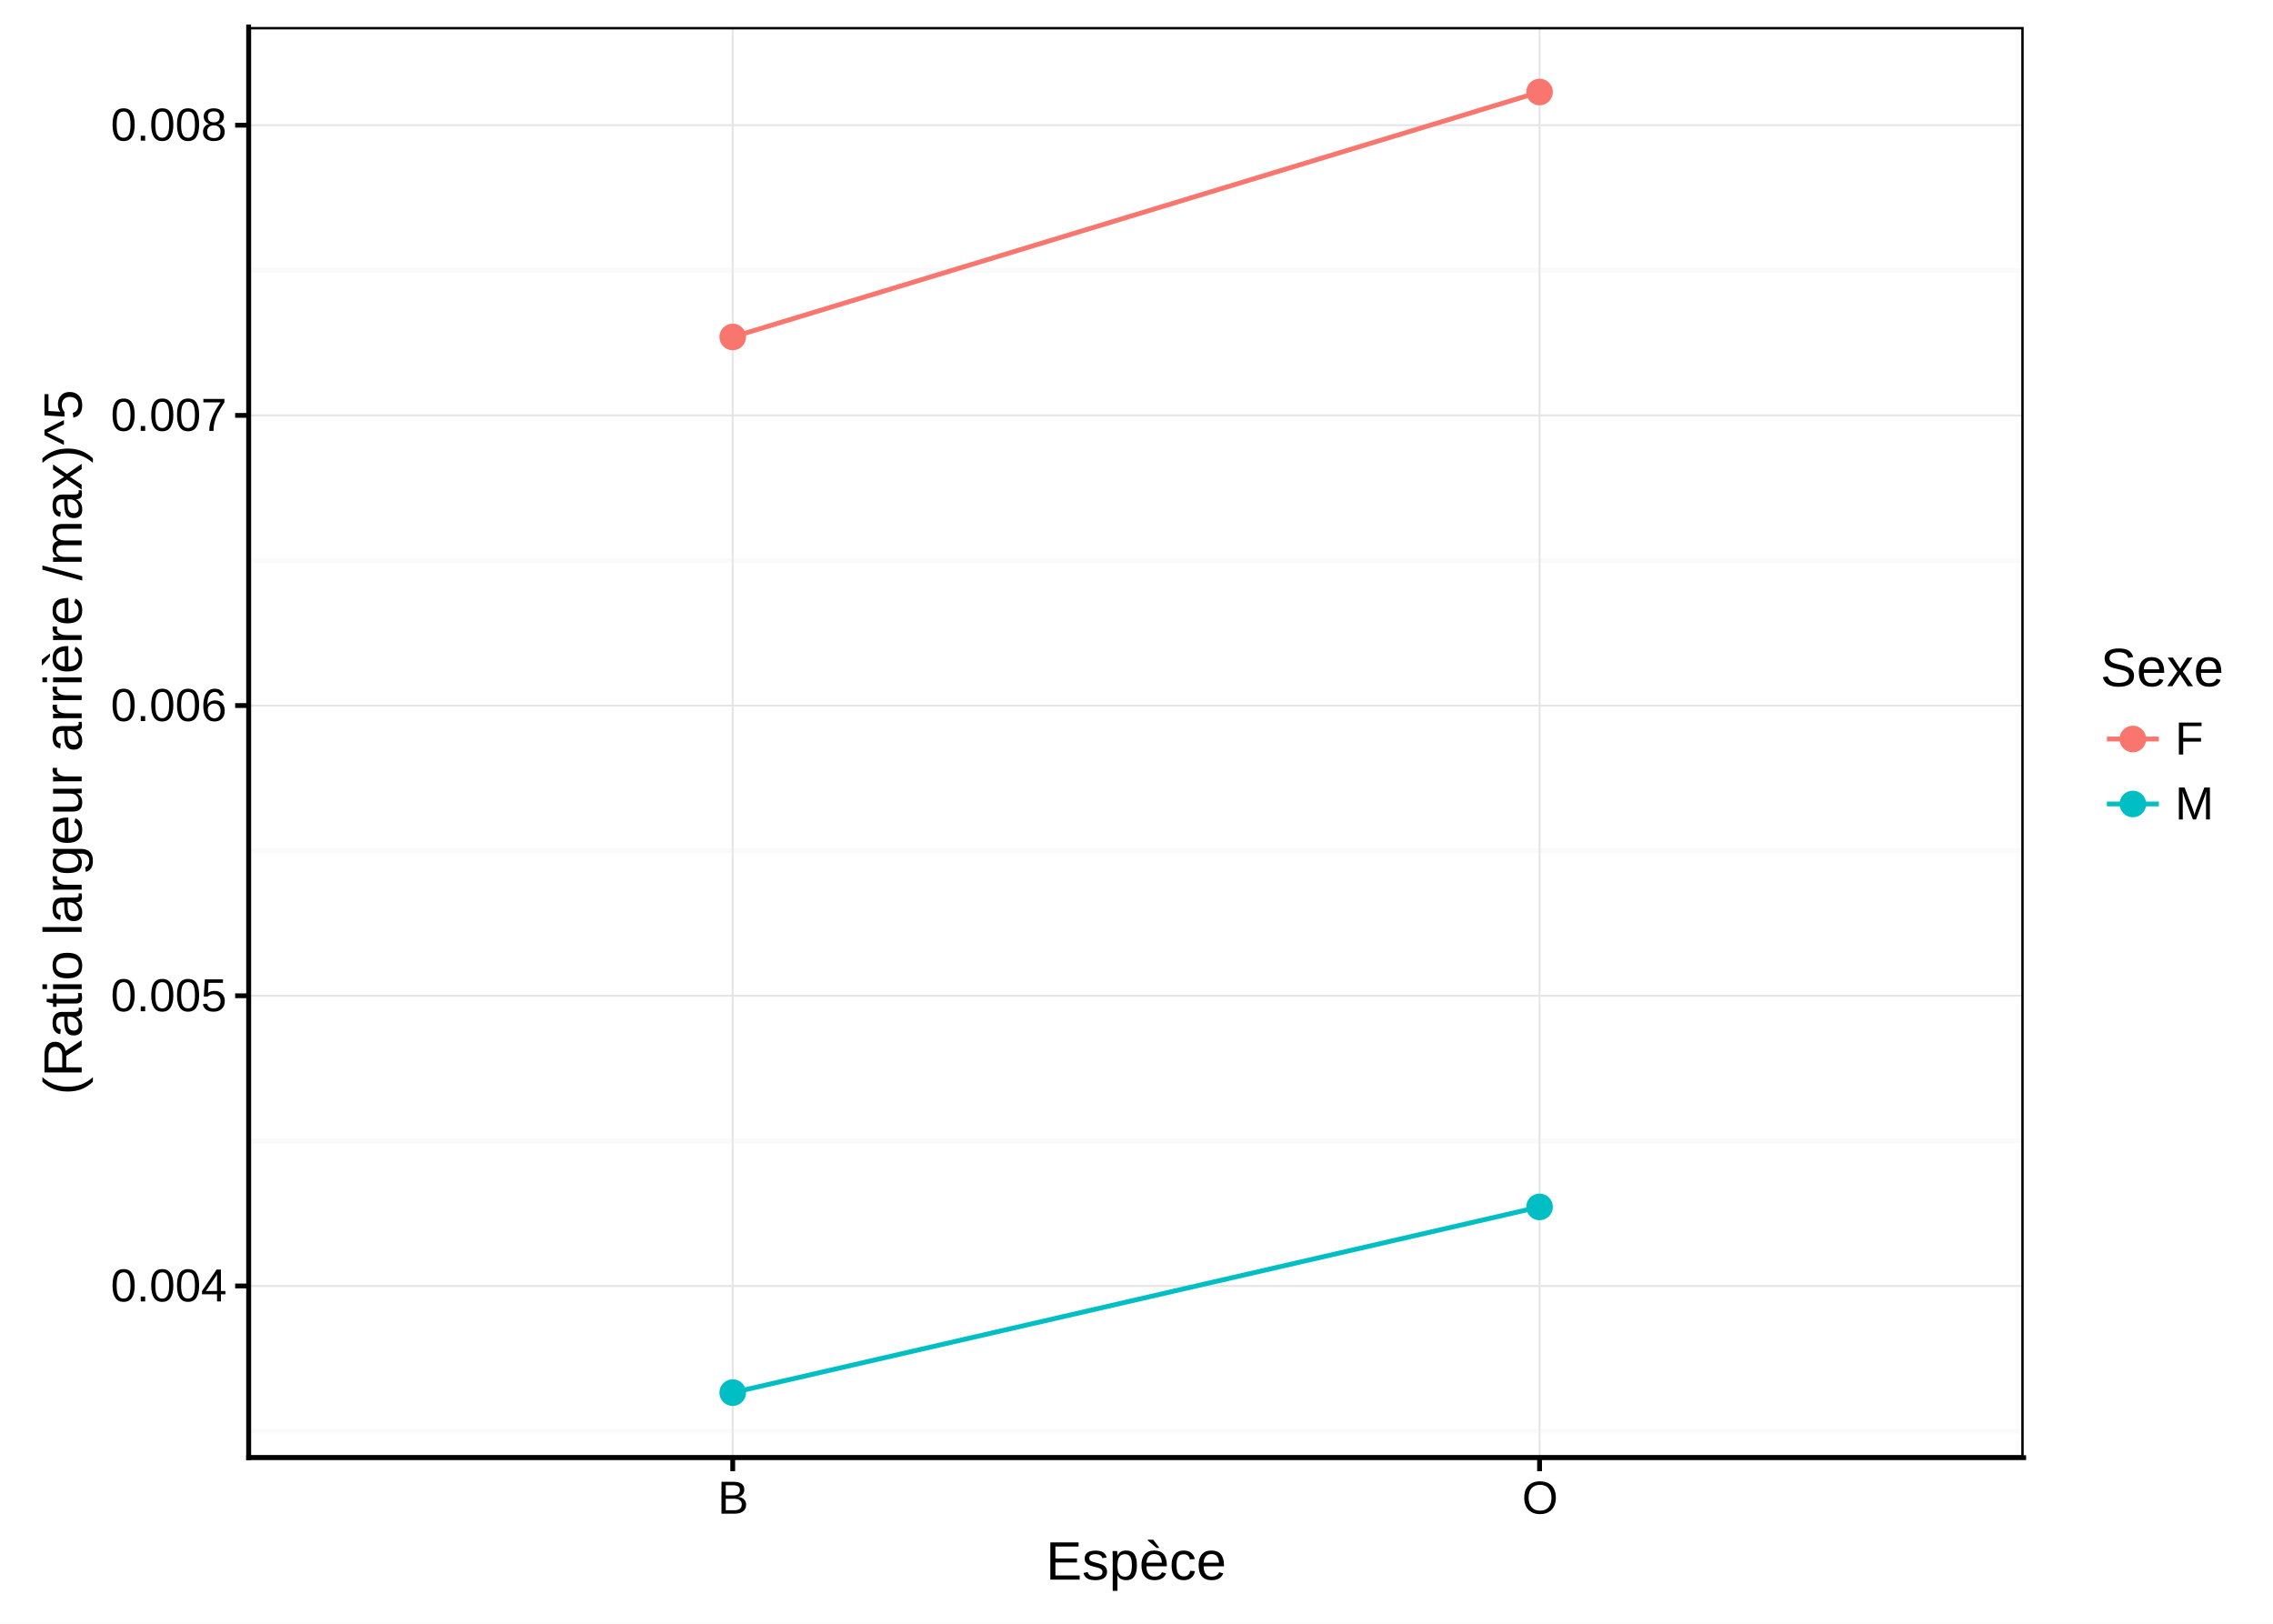
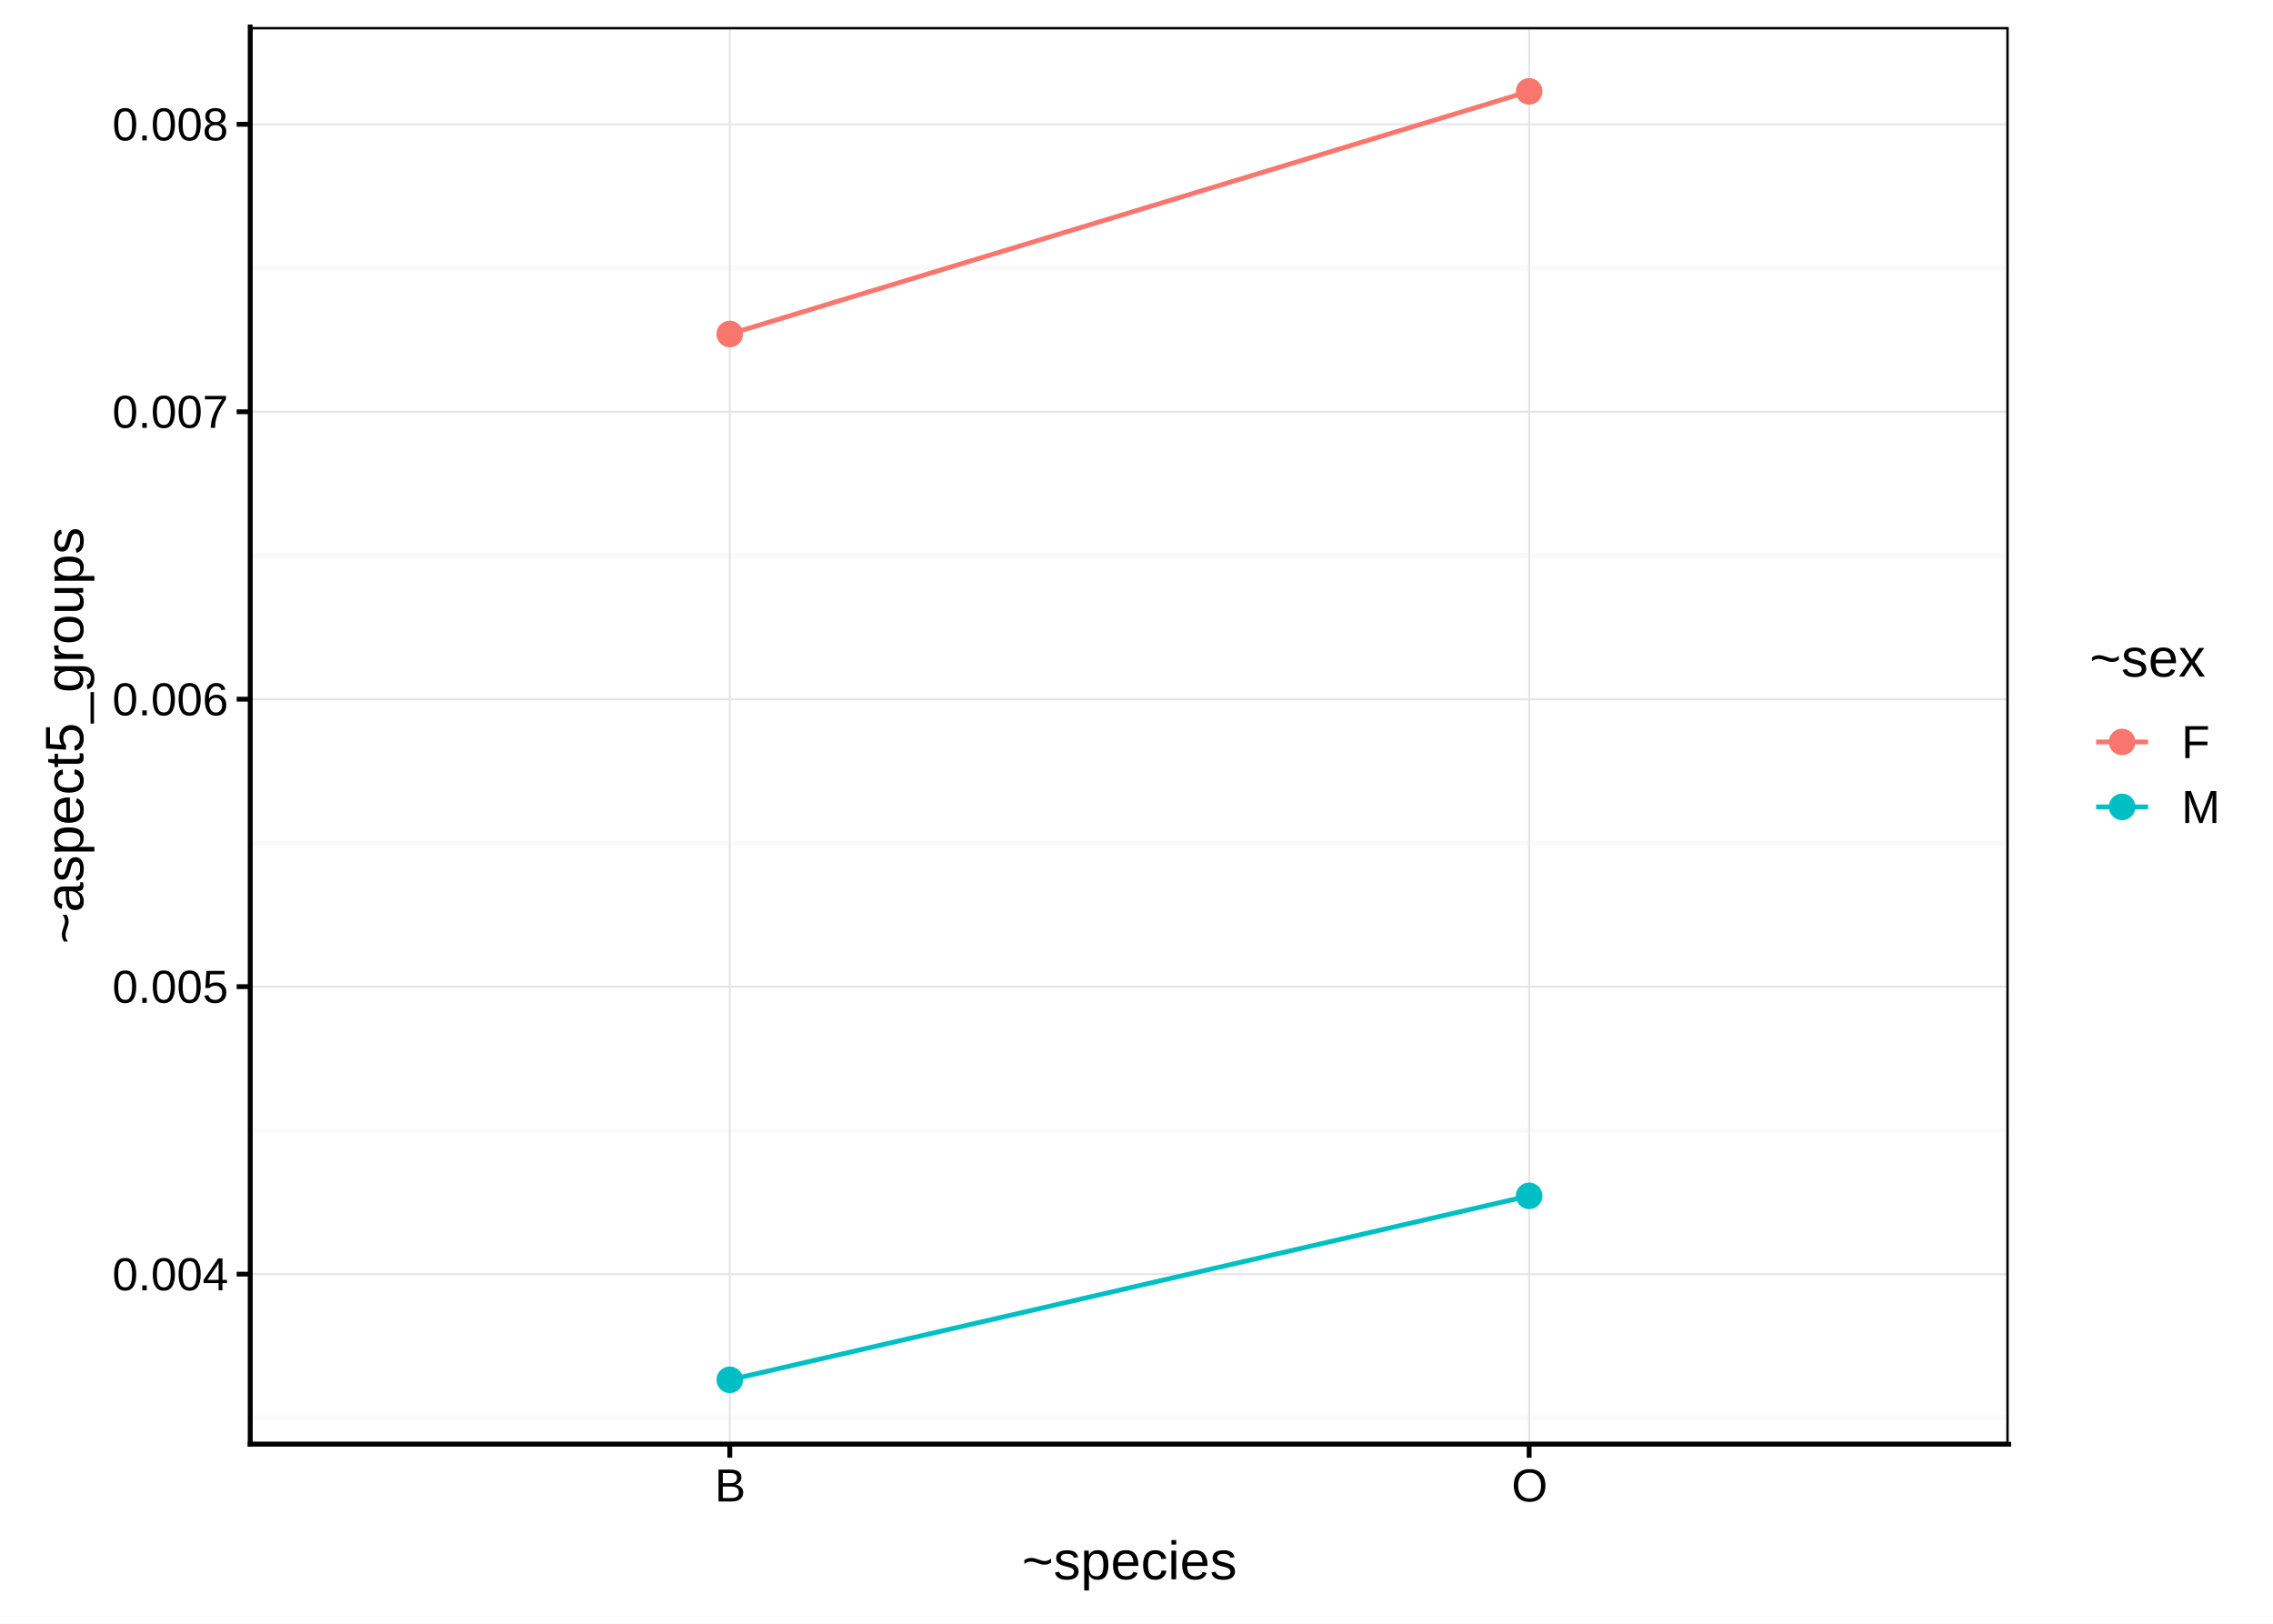
<svg xmlns="http://www.w3.org/2000/svg" viewBox="0 0 504.00 360.00">
  <defs>
    <style type="text/css">
    line, polyline, path, rect, circle {
      fill: none;
      stroke: #000000;
      stroke-linecap: round;
      stroke-linejoin: round;
      stroke-miterlimit: 10.00;
    }
  </style>
  </defs>
  <rect width="100%" height="100%" style="stroke: none; fill: #FFFFFF;" />
  <rect x="0.00" y="0.00" width="504.00" height="360.00" style="stroke-width: 0.00; stroke: none;" />
  <defs>
-     <clipPath id="cpNTUuMTI2NHw0NDguNzE3fDMyMy4xNzl8NS45Nzc1OA==">
-       <rect x="55.13" y="5.98" width="393.59" height="317.20" />
+     <clipPath id="cpNTUuNDcwMXw0NDUuNDA0fDMyMC4xOTh8NS45Nzc1OA==">
+       <rect x="55.47" y="5.98" width="389.93" height="314.22" />
    </clipPath>
  </defs>
-   <rect x="55.13" y="5.98" width="393.59" height="317.20" style="stroke-width: 0.00; stroke: none; fill: #FFFFFF;" clip-path="url(#cpNTUuMTI2NHw0NDguNzE3fDMyMy4xNzl8NS45Nzc1OA==)" />
-   <polyline points="55.13,317.28 448.72,317.28 " style="stroke-width: 1.07; stroke: #FAFAFA; stroke-linecap: butt;" clip-path="url(#cpNTUuMTI2NHw0NDguNzE3fDMyMy4xNzl8NS45Nzc1OA==)" />
-   <polyline points="55.13,252.94 448.72,252.94 " style="stroke-width: 1.07; stroke: #FAFAFA; stroke-linecap: butt;" clip-path="url(#cpNTUuMTI2NHw0NDguNzE3fDMyMy4xNzl8NS45Nzc1OA==)" />
-   <polyline points="55.13,188.60 448.72,188.60 " style="stroke-width: 1.07; stroke: #FAFAFA; stroke-linecap: butt;" clip-path="url(#cpNTUuMTI2NHw0NDguNzE3fDMyMy4xNzl8NS45Nzc1OA==)" />
-   <polyline points="55.13,124.27 448.72,124.27 " style="stroke-width: 1.07; stroke: #FAFAFA; stroke-linecap: butt;" clip-path="url(#cpNTUuMTI2NHw0NDguNzE3fDMyMy4xNzl8NS45Nzc1OA==)" />
-   <polyline points="55.13,59.93 448.72,59.93 " style="stroke-width: 1.07; stroke: #FAFAFA; stroke-linecap: butt;" clip-path="url(#cpNTUuMTI2NHw0NDguNzE3fDMyMy4xNzl8NS45Nzc1OA==)" />
-   <polyline points="55.13,285.11 448.72,285.11 " style="stroke-width: 0.43; stroke: #E5E5E5; stroke-linecap: butt;" clip-path="url(#cpNTUuMTI2NHw0NDguNzE3fDMyMy4xNzl8NS45Nzc1OA==)" />
-   <polyline points="55.13,220.77 448.72,220.77 " style="stroke-width: 0.43; stroke: #E5E5E5; stroke-linecap: butt;" clip-path="url(#cpNTUuMTI2NHw0NDguNzE3fDMyMy4xNzl8NS45Nzc1OA==)" />
-   <polyline points="55.13,156.43 448.72,156.43 " style="stroke-width: 0.43; stroke: #E5E5E5; stroke-linecap: butt;" clip-path="url(#cpNTUuMTI2NHw0NDguNzE3fDMyMy4xNzl8NS45Nzc1OA==)" />
-   <polyline points="55.13,92.10 448.72,92.10 " style="stroke-width: 0.43; stroke: #E5E5E5; stroke-linecap: butt;" clip-path="url(#cpNTUuMTI2NHw0NDguNzE3fDMyMy4xNzl8NS45Nzc1OA==)" />
-   <polyline points="55.13,27.76 448.72,27.76 " style="stroke-width: 0.43; stroke: #E5E5E5; stroke-linecap: butt;" clip-path="url(#cpNTUuMTI2NHw0NDguNzE3fDMyMy4xNzl8NS45Nzc1OA==)" />
-   <polyline points="162.47,323.18 162.47,5.98 " style="stroke-width: 0.43; stroke: #E5E5E5; stroke-linecap: butt;" clip-path="url(#cpNTUuMTI2NHw0NDguNzE3fDMyMy4xNzl8NS45Nzc1OA==)" />
-   <polyline points="341.37,323.18 341.37,5.98 " style="stroke-width: 0.43; stroke: #E5E5E5; stroke-linecap: butt;" clip-path="url(#cpNTUuMTI2NHw0NDguNzE3fDMyMy4xNzl8NS45Nzc1OA==)" />
-   <polyline points="162.47,74.71 341.37,20.40 " style="stroke-width: 1.07; stroke: #F8766D; stroke-linecap: butt;" clip-path="url(#cpNTUuMTI2NHw0NDguNzE3fDMyMy4xNzl8NS45Nzc1OA==)" />
-   <polyline points="162.47,308.76 341.37,267.59 " style="stroke-width: 1.07; stroke: #00BFC4; stroke-linecap: butt;" clip-path="url(#cpNTUuMTI2NHw0NDguNzE3fDMyMy4xNzl8NS45Nzc1OA==)" />
-   <circle cx="162.47" cy="74.71" r="1.95pt" style="stroke-width: 0.71; stroke: #F8766D; fill: #F8766D;" clip-path="url(#cpNTUuMTI2NHw0NDguNzE3fDMyMy4xNzl8NS45Nzc1OA==)" />
-   <circle cx="162.47" cy="308.76" r="1.95pt" style="stroke-width: 0.71; stroke: #00BFC4; fill: #00BFC4;" clip-path="url(#cpNTUuMTI2NHw0NDguNzE3fDMyMy4xNzl8NS45Nzc1OA==)" />
-   <circle cx="341.37" cy="20.40" r="1.95pt" style="stroke-width: 0.71; stroke: #F8766D; fill: #F8766D;" clip-path="url(#cpNTUuMTI2NHw0NDguNzE3fDMyMy4xNzl8NS45Nzc1OA==)" />
-   <circle cx="341.37" cy="267.59" r="1.95pt" style="stroke-width: 0.71; stroke: #00BFC4; fill: #00BFC4;" clip-path="url(#cpNTUuMTI2NHw0NDguNzE3fDMyMy4xNzl8NS45Nzc1OA==)" />
-   <rect x="55.13" y="5.98" width="393.59" height="317.20" style="stroke-width: 1.07;" clip-path="url(#cpNTUuMTI2NHw0NDguNzE3fDMyMy4xNzl8NS45Nzc1OA==)" />
+   <rect x="55.47" y="5.98" width="389.93" height="314.22" style="stroke-width: 0.00; stroke: none; fill: #FFFFFF;" clip-path="url(#cpNTUuNDcwMXw0NDUuNDA0fDMyMC4xOTh8NS45Nzc1OA==)" />
+   <polyline points="55.47,314.36 445.40,314.36 " style="stroke-width: 1.07; stroke: #FAFAFA; stroke-linecap: butt;" clip-path="url(#cpNTUuNDcwMXw0NDUuNDA0fDMyMC4xOTh8NS45Nzc1OA==)" />
+   <polyline points="55.47,250.62 445.40,250.62 " style="stroke-width: 1.07; stroke: #FAFAFA; stroke-linecap: butt;" clip-path="url(#cpNTUuNDcwMXw0NDUuNDA0fDMyMC4xOTh8NS45Nzc1OA==)" />
+   <polyline points="55.47,186.89 445.40,186.89 " style="stroke-width: 1.07; stroke: #FAFAFA; stroke-linecap: butt;" clip-path="url(#cpNTUuNDcwMXw0NDUuNDA0fDMyMC4xOTh8NS45Nzc1OA==)" />
+   <polyline points="55.47,123.15 445.40,123.15 " style="stroke-width: 1.07; stroke: #FAFAFA; stroke-linecap: butt;" clip-path="url(#cpNTUuNDcwMXw0NDUuNDA0fDMyMC4xOTh8NS45Nzc1OA==)" />
+   <polyline points="55.47,59.42 445.40,59.42 " style="stroke-width: 1.07; stroke: #FAFAFA; stroke-linecap: butt;" clip-path="url(#cpNTUuNDcwMXw0NDUuNDA0fDMyMC4xOTh8NS45Nzc1OA==)" />
+   <polyline points="55.47,282.49 445.40,282.49 " style="stroke-width: 0.43; stroke: #E5E5E5; stroke-linecap: butt;" clip-path="url(#cpNTUuNDcwMXw0NDUuNDA0fDMyMC4xOTh8NS45Nzc1OA==)" />
+   <polyline points="55.47,218.75 445.40,218.75 " style="stroke-width: 0.43; stroke: #E5E5E5; stroke-linecap: butt;" clip-path="url(#cpNTUuNDcwMXw0NDUuNDA0fDMyMC4xOTh8NS45Nzc1OA==)" />
+   <polyline points="55.47,155.02 445.40,155.02 " style="stroke-width: 0.43; stroke: #E5E5E5; stroke-linecap: butt;" clip-path="url(#cpNTUuNDcwMXw0NDUuNDA0fDMyMC4xOTh8NS45Nzc1OA==)" />
+   <polyline points="55.47,91.29 445.40,91.29 " style="stroke-width: 0.43; stroke: #E5E5E5; stroke-linecap: butt;" clip-path="url(#cpNTUuNDcwMXw0NDUuNDA0fDMyMC4xOTh8NS45Nzc1OA==)" />
+   <polyline points="55.47,27.55 445.40,27.55 " style="stroke-width: 0.43; stroke: #E5E5E5; stroke-linecap: butt;" clip-path="url(#cpNTUuNDcwMXw0NDUuNDA0fDMyMC4xOTh8NS45Nzc1OA==)" />
+   <polyline points="161.82,320.20 161.82,5.98 " style="stroke-width: 0.43; stroke: #E5E5E5; stroke-linecap: butt;" clip-path="url(#cpNTUuNDcwMXw0NDUuNDA0fDMyMC4xOTh8NS45Nzc1OA==)" />
+   <polyline points="339.06,320.20 339.06,5.98 " style="stroke-width: 0.43; stroke: #E5E5E5; stroke-linecap: butt;" clip-path="url(#cpNTUuNDcwMXw0NDUuNDA0fDMyMC4xOTh8NS45Nzc1OA==)" />
+   <polyline points="161.82,74.06 339.06,20.26 " style="stroke-width: 1.07; stroke: #F8766D; stroke-linecap: butt;" clip-path="url(#cpNTUuNDcwMXw0NDUuNDA0fDMyMC4xOTh8NS45Nzc1OA==)" />
+   <polyline points="161.82,305.92 339.06,265.13 " style="stroke-width: 1.07; stroke: #00BFC4; stroke-linecap: butt;" clip-path="url(#cpNTUuNDcwMXw0NDUuNDA0fDMyMC4xOTh8NS45Nzc1OA==)" />
+   <circle cx="161.82" cy="74.06" r="1.95pt" style="stroke-width: 0.71; stroke: #F8766D; fill: #F8766D;" clip-path="url(#cpNTUuNDcwMXw0NDUuNDA0fDMyMC4xOTh8NS45Nzc1OA==)" />
+   <circle cx="161.82" cy="305.92" r="1.95pt" style="stroke-width: 0.71; stroke: #00BFC4; fill: #00BFC4;" clip-path="url(#cpNTUuNDcwMXw0NDUuNDA0fDMyMC4xOTh8NS45Nzc1OA==)" />
+   <circle cx="339.06" cy="20.26" r="1.95pt" style="stroke-width: 0.71; stroke: #F8766D; fill: #F8766D;" clip-path="url(#cpNTUuNDcwMXw0NDUuNDA0fDMyMC4xOTh8NS45Nzc1OA==)" />
+   <circle cx="339.06" cy="265.13" r="1.95pt" style="stroke-width: 0.71; stroke: #00BFC4; fill: #00BFC4;" clip-path="url(#cpNTUuNDcwMXw0NDUuNDA0fDMyMC4xOTh8NS45Nzc1OA==)" />
+   <rect x="55.47" y="5.98" width="389.93" height="314.22" style="stroke-width: 1.07;" clip-path="url(#cpNTUuNDcwMXw0NDUuNDA0fDMyMC4xOTh8NS45Nzc1OA==)" />
  <defs>
    <clipPath id="cpMHw1MDR8MzYwfDA=">
      <rect x="0.00" y="0.00" width="504.00" height="360.00" />
    </clipPath>
  </defs>
-   <polyline points="55.13,323.18 55.13,5.98 " style="stroke-width: 1.07; stroke-linecap: square;" clip-path="url(#cpMHw1MDR8MzYwfDA=)" />
+   <polyline points="55.47,320.20 55.47,5.98 " style="stroke-width: 1.07; stroke-linecap: square;" clip-path="url(#cpMHw1MDR8MzYwfDA=)" />
  <g clip-path="url(#cpMHw1MDR8MzYwfDA=)">
-     <text x="24.55" y="288.55" style="font-size: 10.28px; font-family: Liberation Sans;" textLength="25.02px" lengthAdjust="spacingAndGlyphs">0.004</text>
+     <text x="24.90" y="286.07" style="font-size: 10.28px; font-family: Arial;" textLength="25.02px" lengthAdjust="spacingAndGlyphs">0.004</text>
  </g>
  <g clip-path="url(#cpMHw1MDR8MzYwfDA=)">
-     <text x="24.55" y="224.21" style="font-size: 10.28px; font-family: Liberation Sans;" textLength="25.02px" lengthAdjust="spacingAndGlyphs">0.005</text>
+     <text x="24.90" y="222.33" style="font-size: 10.28px; font-family: Arial;" textLength="25.02px" lengthAdjust="spacingAndGlyphs">0.005</text>
  </g>
  <g clip-path="url(#cpMHw1MDR8MzYwfDA=)">
-     <text x="24.55" y="159.87" style="font-size: 10.28px; font-family: Liberation Sans;" textLength="25.02px" lengthAdjust="spacingAndGlyphs">0.006</text>
+     <text x="24.90" y="158.60" style="font-size: 10.28px; font-family: Arial;" textLength="25.02px" lengthAdjust="spacingAndGlyphs">0.006</text>
  </g>
  <g clip-path="url(#cpMHw1MDR8MzYwfDA=)">
-     <text x="24.55" y="95.53" style="font-size: 10.28px; font-family: Liberation Sans;" textLength="25.02px" lengthAdjust="spacingAndGlyphs">0.007</text>
+     <text x="24.90" y="94.86" style="font-size: 10.28px; font-family: Arial;" textLength="25.02px" lengthAdjust="spacingAndGlyphs">0.007</text>
  </g>
  <g clip-path="url(#cpMHw1MDR8MzYwfDA=)">
-     <text x="24.55" y="31.19" style="font-size: 10.28px; font-family: Liberation Sans;" textLength="25.02px" lengthAdjust="spacingAndGlyphs">0.008</text>
+     <text x="24.90" y="31.13" style="font-size: 10.28px; font-family: Arial;" textLength="25.02px" lengthAdjust="spacingAndGlyphs">0.008</text>
  </g>
-   <polyline points="52.14,285.11 55.13,285.11 " style="stroke-width: 1.07; stroke-linecap: butt;" clip-path="url(#cpMHw1MDR8MzYwfDA=)" />
-   <polyline points="52.14,220.77 55.13,220.77 " style="stroke-width: 1.07; stroke-linecap: butt;" clip-path="url(#cpMHw1MDR8MzYwfDA=)" />
-   <polyline points="52.14,156.43 55.13,156.43 " style="stroke-width: 1.07; stroke-linecap: butt;" clip-path="url(#cpMHw1MDR8MzYwfDA=)" />
-   <polyline points="52.14,92.10 55.13,92.10 " style="stroke-width: 1.07; stroke-linecap: butt;" clip-path="url(#cpMHw1MDR8MzYwfDA=)" />
-   <polyline points="52.14,27.76 55.13,27.76 " style="stroke-width: 1.07; stroke-linecap: butt;" clip-path="url(#cpMHw1MDR8MzYwfDA=)" />
-   <polyline points="55.13,323.18 448.72,323.18 " style="stroke-width: 1.07; stroke-linecap: square;" clip-path="url(#cpMHw1MDR8MzYwfDA=)" />
-   <polyline points="162.47,326.17 162.47,323.18 " style="stroke-width: 1.07; stroke-linecap: butt;" clip-path="url(#cpMHw1MDR8MzYwfDA=)" />
-   <polyline points="341.37,326.17 341.37,323.18 " style="stroke-width: 1.07; stroke-linecap: butt;" clip-path="url(#cpMHw1MDR8MzYwfDA=)" />
+   <polyline points="52.48,282.49 55.47,282.49 " style="stroke-width: 1.07; stroke-linecap: butt;" clip-path="url(#cpMHw1MDR8MzYwfDA=)" />
+   <polyline points="52.48,218.75 55.47,218.75 " style="stroke-width: 1.07; stroke-linecap: butt;" clip-path="url(#cpMHw1MDR8MzYwfDA=)" />
+   <polyline points="52.48,155.02 55.47,155.02 " style="stroke-width: 1.07; stroke-linecap: butt;" clip-path="url(#cpMHw1MDR8MzYwfDA=)" />
+   <polyline points="52.48,91.29 55.47,91.29 " style="stroke-width: 1.07; stroke-linecap: butt;" clip-path="url(#cpMHw1MDR8MzYwfDA=)" />
+   <polyline points="52.48,27.55 55.47,27.55 " style="stroke-width: 1.07; stroke-linecap: butt;" clip-path="url(#cpMHw1MDR8MzYwfDA=)" />
+   <polyline points="55.47,320.20 445.40,320.20 " style="stroke-width: 1.07; stroke-linecap: square;" clip-path="url(#cpMHw1MDR8MzYwfDA=)" />
+   <polyline points="161.82,323.19 161.82,320.20 " style="stroke-width: 1.07; stroke-linecap: butt;" clip-path="url(#cpMHw1MDR8MzYwfDA=)" />
+   <polyline points="339.06,323.19 339.06,320.20 " style="stroke-width: 1.07; stroke-linecap: butt;" clip-path="url(#cpMHw1MDR8MzYwfDA=)" />
  <g clip-path="url(#cpMHw1MDR8MzYwfDA=)">
-     <text x="159.13" y="335.60" style="font-size: 10.28px; font-family: Liberation Sans;" textLength="6.67px" lengthAdjust="spacingAndGlyphs">B</text>
+     <text x="158.48" y="332.90" style="font-size: 10.28px; font-family: Arial;" textLength="6.67px" lengthAdjust="spacingAndGlyphs">B</text>
  </g>
  <g clip-path="url(#cpMHw1MDR8MzYwfDA=)">
-     <text x="337.49" y="335.60" style="font-size: 10.28px; font-family: Liberation Sans;" textLength="7.78px" lengthAdjust="spacingAndGlyphs">O</text>
+     <text x="335.17" y="332.90" style="font-size: 10.28px; font-family: Arial;" textLength="7.78px" lengthAdjust="spacingAndGlyphs">O</text>
  </g>
  <g clip-path="url(#cpMHw1MDR8MzYwfDA=)">
-     <text x="231.91" y="350.22" style="font-size: 12.00px; font-family: Liberation Sans;" textLength="40.03px" lengthAdjust="spacingAndGlyphs">Espèce</text>
+     <text x="226.59" y="350.14" style="font-size: 12.00px; font-family: Arial;" textLength="47.70px" lengthAdjust="spacingAndGlyphs">~species</text>
  </g>
  <g clip-path="url(#cpMHw1MDR8MzYwfDA=)">
-     <text transform="translate(18.11,242.75) rotate(-90)" style="font-size: 12.00px; font-family: Liberation Sans;" textLength="156.35px" lengthAdjust="spacingAndGlyphs">(Ratio largeur arrière /max)^5</text>
+     <text transform="translate(18.45,209.29) rotate(-90)" style="font-size: 12.00px; font-family: Arial;" textLength="92.40px" lengthAdjust="spacingAndGlyphs">~aspect5_groups</text>
  </g>
-   <rect x="460.06" y="138.04" width="37.97" height="53.07" style="stroke-width: 0.75; stroke: none; fill: #FFFFFF;" clip-path="url(#cpMHw1MDR8MzYwfDA=)" />
+   <rect x="457.36" y="134.09" width="40.66" height="57.99" style="stroke-width: 0.75; stroke: none; fill: #FFFFFF;" clip-path="url(#cpMHw1MDR8MzYwfDA=)" />
  <g clip-path="url(#cpMHw1MDR8MzYwfDA=)">
-     <text x="465.73" y="152.14" style="font-size: 12.00px; font-family: Liberation Sans;" textLength="27.35px" lengthAdjust="spacingAndGlyphs">Sexe</text>
+     <text x="463.34" y="150.00" style="font-size: 12.00px; font-family: Arial;" textLength="25.68px" lengthAdjust="spacingAndGlyphs">~sex</text>
  </g>
-   <line x1="467.17" y1="163.85" x2="478.69" y2="163.85" style="stroke-width: 1.07; stroke: #F8766D; stroke-linecap: butt;" clip-path="url(#cpMHw1MDR8MzYwfDA=)" />
-   <circle cx="472.93" cy="163.85" r="1.95pt" style="stroke-width: 0.71; stroke: #F8766D; fill: #F8766D;" clip-path="url(#cpMHw1MDR8MzYwfDA=)" />
-   <line x1="467.17" y1="178.25" x2="478.69" y2="178.25" style="stroke-width: 1.07; stroke: #00BFC4; stroke-linecap: butt;" clip-path="url(#cpMHw1MDR8MzYwfDA=)" />
-   <circle cx="472.93" cy="178.25" r="1.95pt" style="stroke-width: 0.71; stroke: #00BFC4; fill: #00BFC4;" clip-path="url(#cpMHw1MDR8MzYwfDA=)" />
+   <line x1="464.78" y1="164.50" x2="476.30" y2="164.50" style="stroke-width: 1.07; stroke: #F8766D; stroke-linecap: butt;" clip-path="url(#cpMHw1MDR8MzYwfDA=)" />
+   <circle cx="470.54" cy="164.50" r="1.95pt" style="stroke-width: 0.71; stroke: #F8766D; fill: #F8766D;" clip-path="url(#cpMHw1MDR8MzYwfDA=)" />
+   <line x1="464.78" y1="178.90" x2="476.30" y2="178.90" style="stroke-width: 1.07; stroke: #00BFC4; stroke-linecap: butt;" clip-path="url(#cpMHw1MDR8MzYwfDA=)" />
+   <circle cx="470.54" cy="178.90" r="1.95pt" style="stroke-width: 0.71; stroke: #00BFC4; fill: #00BFC4;" clip-path="url(#cpMHw1MDR8MzYwfDA=)" />
  <g clip-path="url(#cpMHw1MDR8MzYwfDA=)">
-     <text x="482.29" y="167.28" style="font-size: 10.28px; font-family: Liberation Sans;" textLength="6.11px" lengthAdjust="spacingAndGlyphs">F</text>
+     <text x="483.71" y="168.08" style="font-size: 10.28px; font-family: Arial;" textLength="6.11px" lengthAdjust="spacingAndGlyphs">F</text>
  </g>
  <g clip-path="url(#cpMHw1MDR8MzYwfDA=)">
-     <text x="482.29" y="181.68" style="font-size: 10.28px; font-family: Liberation Sans;" textLength="8.33px" lengthAdjust="spacingAndGlyphs">M</text>
+     <text x="483.71" y="182.48" style="font-size: 10.28px; font-family: Arial;" textLength="8.33px" lengthAdjust="spacingAndGlyphs">M</text>
  </g>
</svg>
